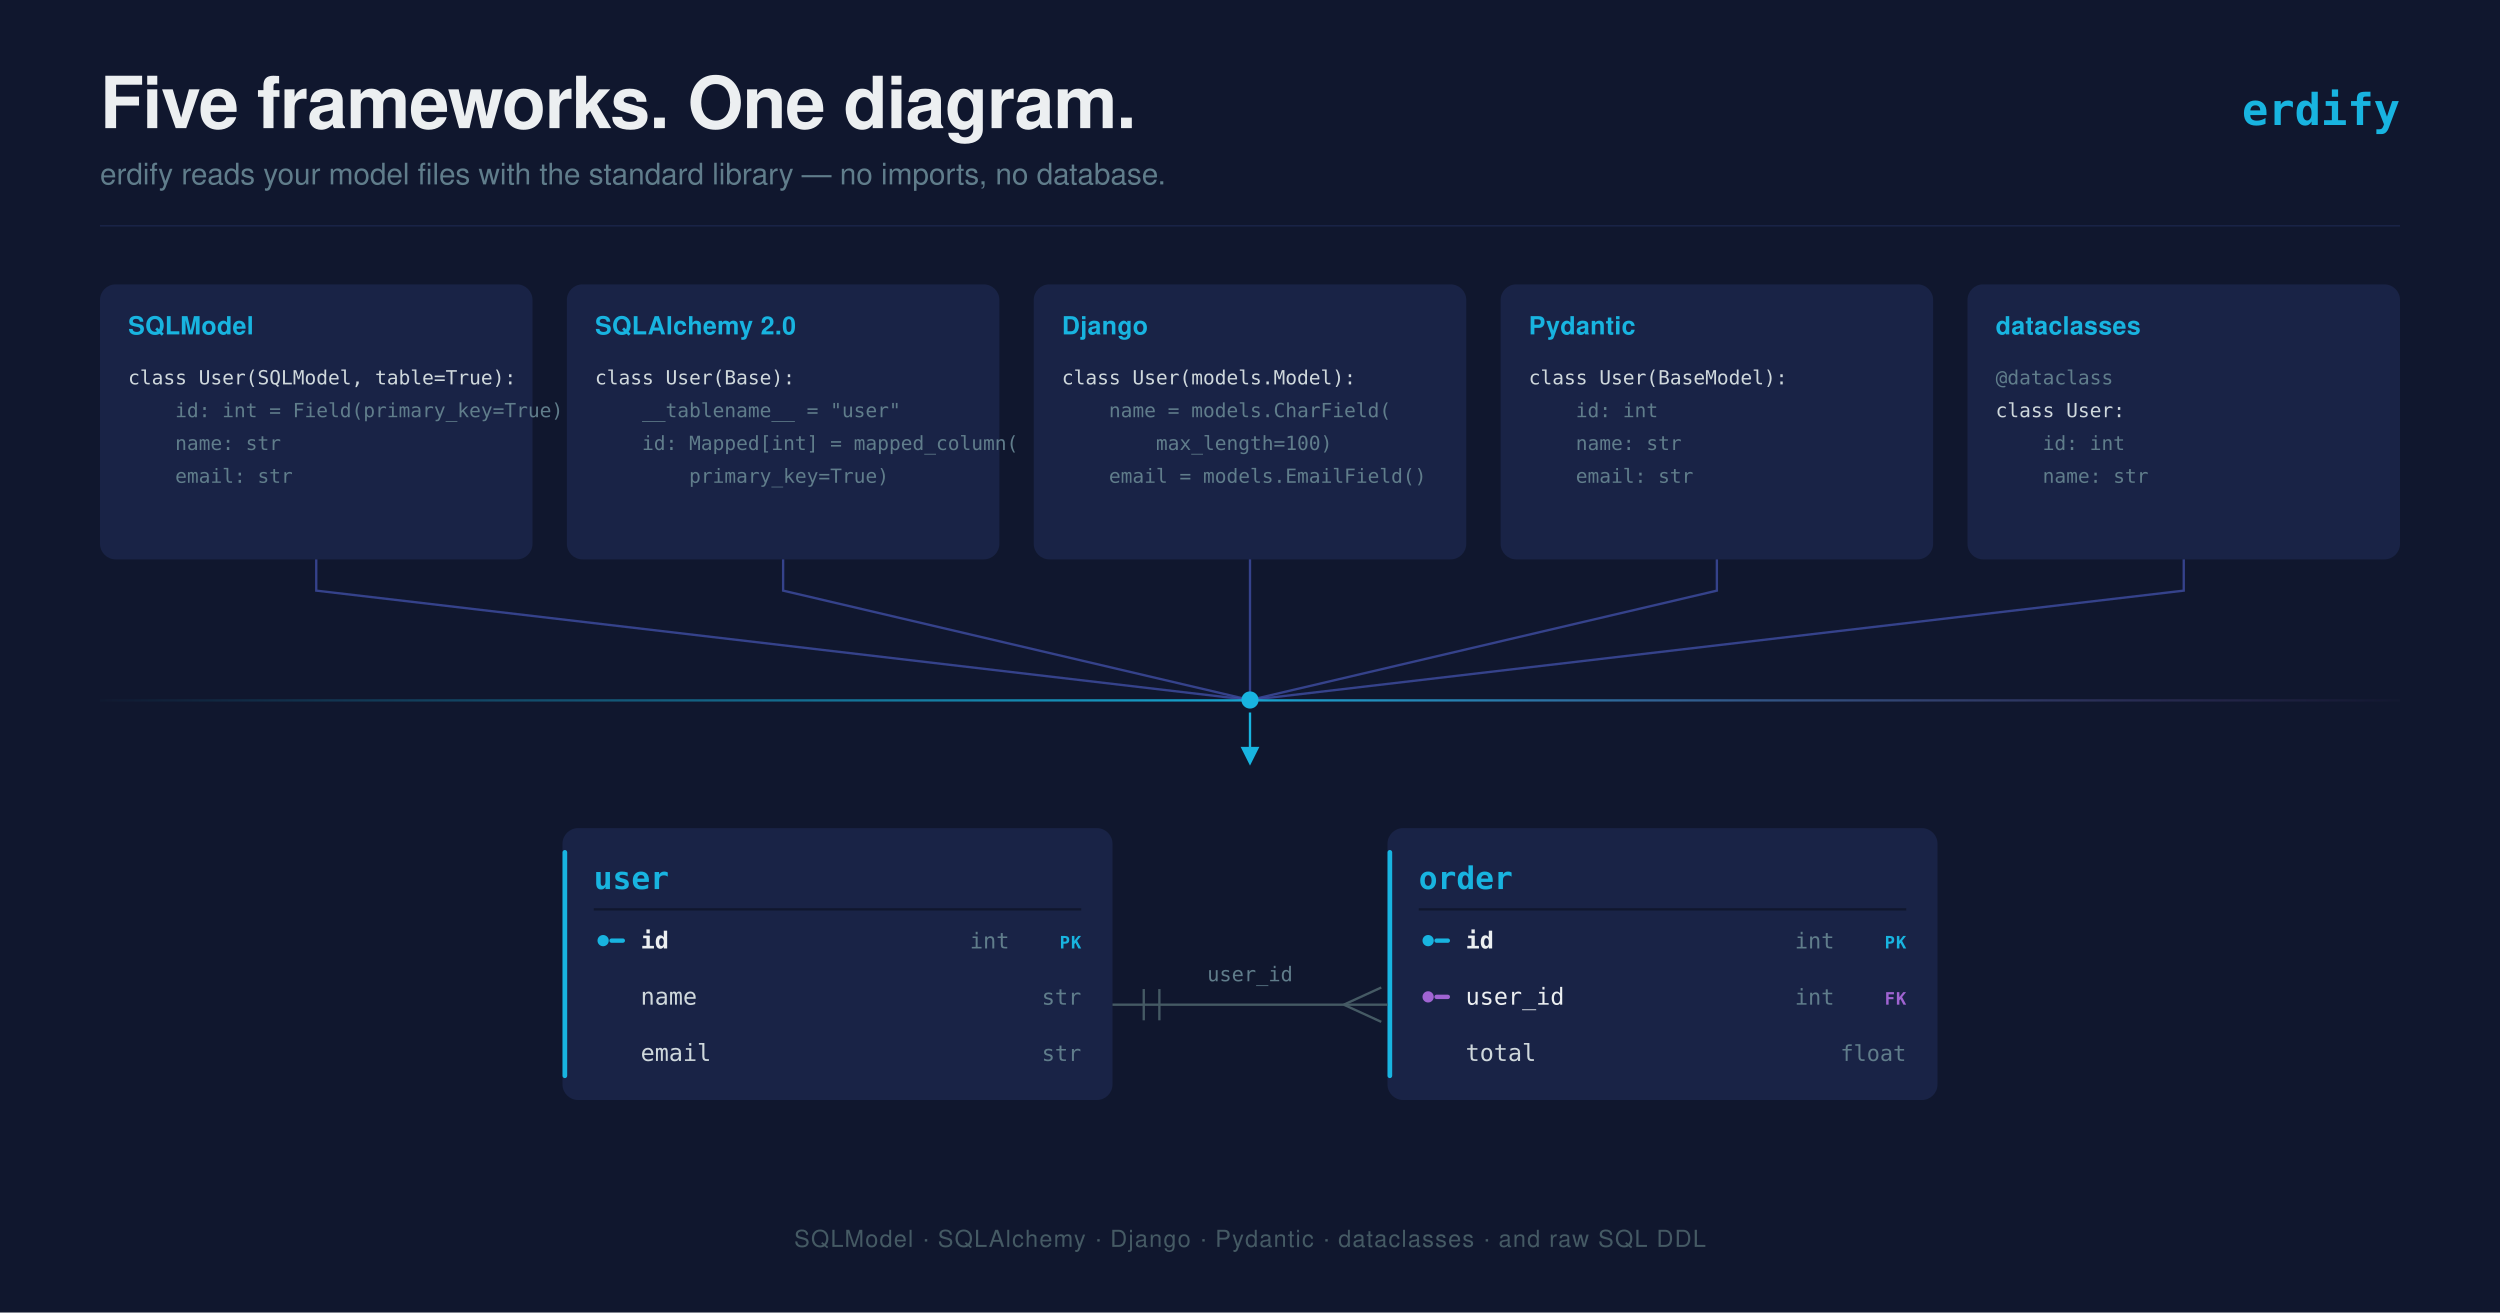
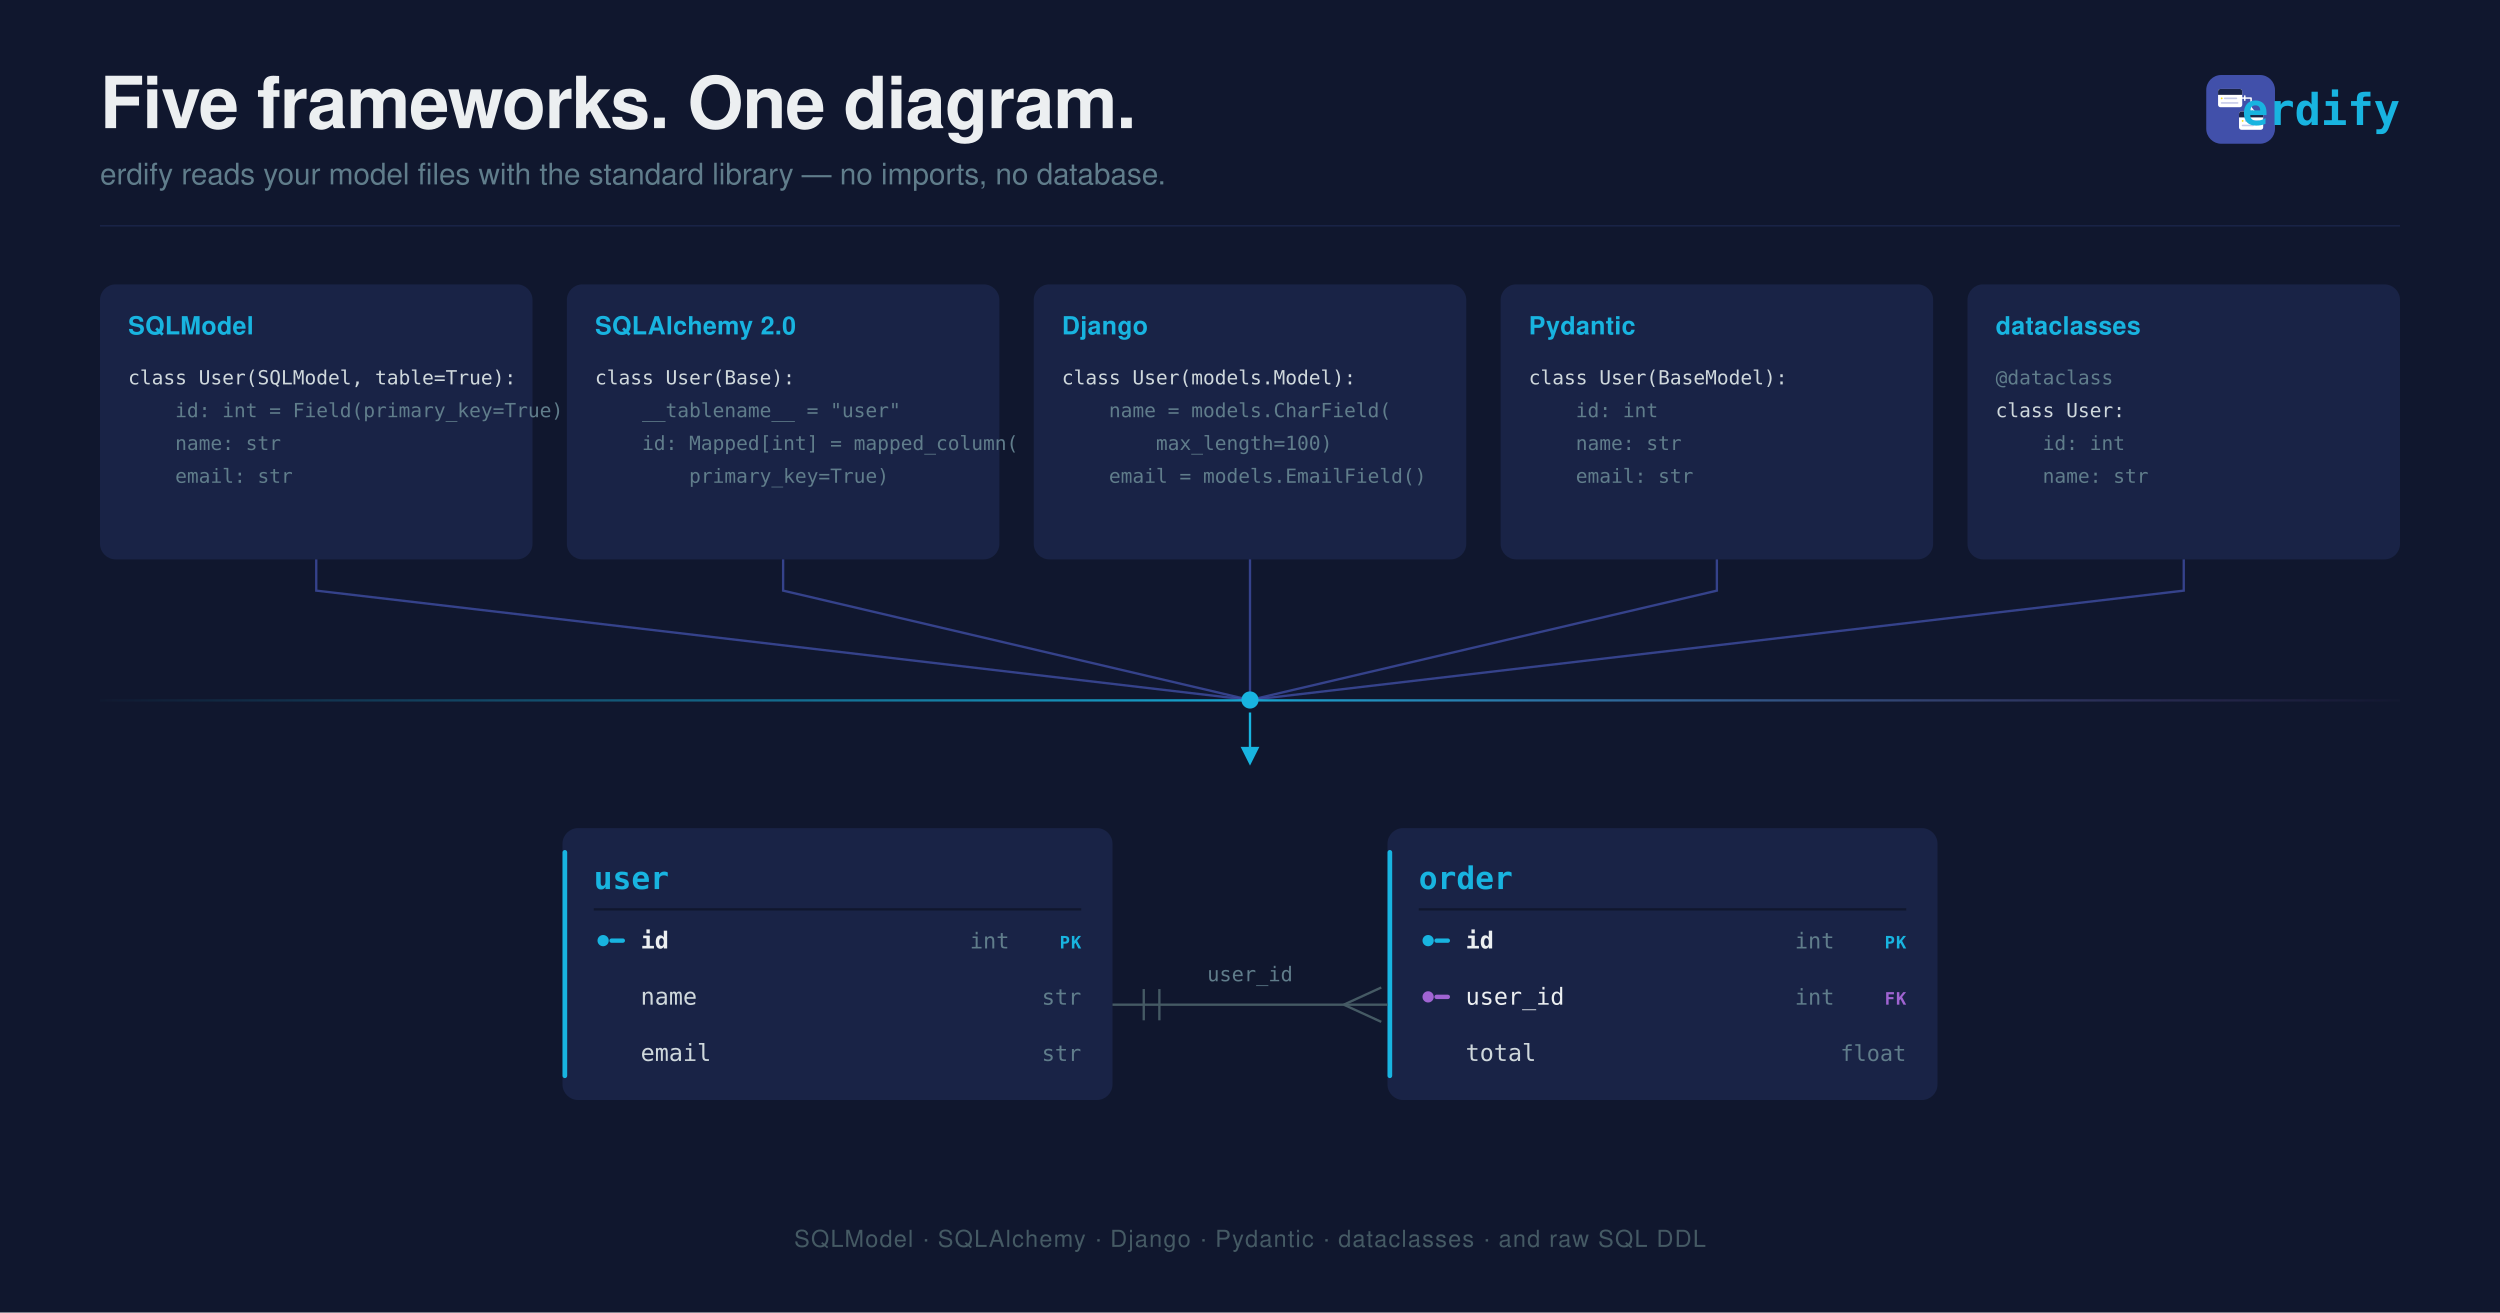
<svg xmlns="http://www.w3.org/2000/svg" width="1600" height="840" viewBox="0 0 1600 840" role="img" aria-label="The same User and Order schema written in SQLModel, SQLAlchemy, Django, Pydantic and dataclasses, all producing one ERD">
  <defs>
    <linearGradient id="glow" x1="0" y1="0" x2="1" y2="0">
      <stop offset="0%" stop-color="#18b4e0" stop-opacity="0" />
      <stop offset="50%" stop-color="#18b4e0" stop-opacity="0.9" />
      <stop offset="100%" stop-color="#a064d2" stop-opacity="0" />
    </linearGradient>
  </defs>
  <rect width="1600" height="840" fill="#10172e" />
  <text x="64" y="82" font-family="Helvetica Neue, Helvetica, Arial, sans-serif" font-size="46" font-weight="700" fill="#eceff1" text-anchor="start" letter-spacing="-0.6">Five frameworks. One diagram.</text>
  <text x="64" y="118" font-family="Helvetica Neue, Helvetica, Arial, sans-serif" font-size="19" font-weight="400" fill="#607d8b" text-anchor="start">erdify reads your model files with the standard library — no imports, no database.</text>
+   <svg x="1412" y="48" width="44" height="44" viewBox="0 0 1024 1024">
+     <rect width="1024" height="1024" rx="224" fill="#4150AA" />
+     <path d="M536 344H668V544" stroke="#FFFFFF" stroke-width="22" stroke-linecap="round" stroke-linejoin="round" fill="none" />
+     <path d="M574 312V376" stroke="#FFFFFF" stroke-width="22" stroke-linecap="round" stroke-linejoin="round" fill="none" />
+     <path d="M668 488L622 544M668 488L714 544" stroke="#FFFFFF" stroke-width="22" stroke-linecap="round" stroke-linejoin="round" fill="none" />
+     <rect x="176" y="208" width="360" height="272" rx="36" fill="#FFFFFF" />
+     <path d="M176 244a36 36 0 0 1 36-36h288a36 36 0 0 1 36 36v52H176z" fill="#192346" />
+     <circle cx="230" cy="348" r="14" fill="#F5DC19" />
+     <rect x="262" y="336" width="200" height="24" rx="12" fill="#C5CAE9" />
+     <rect x="216" y="404" width="264" height="24" rx="12" fill="#C5CAE9" />
+     <rect x="488" y="544" width="360" height="272" rx="36" fill="#FFFFFF" />
+     <path d="M488 580a36 36 0 0 1 36-36h288a36 36 0 0 1 36 36v52H488z" fill="#192346" />
+     <circle cx="542" cy="684" r="14" fill="#F5DC19" />
+     <rect x="574" y="672" width="220" height="24" rx="12" fill="#C5CAE9" />
+     <rect x="528" y="740" width="180" height="24" rx="12" fill="#C5CAE9" />
+   </svg>
  <text x="1536" y="80" font-family="DejaVu Sans Mono, Menlo, Consolas, monospace" font-size="28" font-weight="700" fill="#18b4e0" text-anchor="end">erdify</text>
  <rect x="64" y="144" width="1472" height="1" fill="#192346" />
  <rect x="64.0" y="182" width="276.8" height="176" rx="10" fill="#192346" />
  <text x="82.0" y="214" font-family="Helvetica Neue, Helvetica, Arial, sans-serif" font-size="16" font-weight="700" fill="#18b4e0" text-anchor="start" letter-spacing="0.2">SQLModel</text>
  <text x="82.0" y="246" font-family="DejaVu Sans Mono, Menlo, Consolas, monospace" font-size="12.5" font-weight="400" fill="#cfd8dc" text-anchor="start" xml:space="preserve">class User(SQLModel, table=True):</text>
  <text x="82.0" y="267" font-family="DejaVu Sans Mono, Menlo, Consolas, monospace" font-size="12.5" font-weight="400" fill="#607d8b" text-anchor="start" xml:space="preserve">    id: int = Field(primary_key=True)</text>
  <text x="82.0" y="288" font-family="DejaVu Sans Mono, Menlo, Consolas, monospace" font-size="12.5" font-weight="400" fill="#607d8b" text-anchor="start" xml:space="preserve">    name: str</text>
  <text x="82.0" y="309" font-family="DejaVu Sans Mono, Menlo, Consolas, monospace" font-size="12.5" font-weight="400" fill="#607d8b" text-anchor="start" xml:space="preserve">    email: str</text>
  <rect x="362.8" y="182" width="276.8" height="176" rx="10" fill="#192346" />
  <text x="380.8" y="214" font-family="Helvetica Neue, Helvetica, Arial, sans-serif" font-size="16" font-weight="700" fill="#18b4e0" text-anchor="start" letter-spacing="0.2">SQLAlchemy 2.0</text>
  <text x="380.8" y="246" font-family="DejaVu Sans Mono, Menlo, Consolas, monospace" font-size="12.5" font-weight="400" fill="#cfd8dc" text-anchor="start" xml:space="preserve">class User(Base):</text>
  <text x="380.8" y="267" font-family="DejaVu Sans Mono, Menlo, Consolas, monospace" font-size="12.5" font-weight="400" fill="#607d8b" text-anchor="start" xml:space="preserve">    __tablename__ = "user"</text>
  <text x="380.8" y="288" font-family="DejaVu Sans Mono, Menlo, Consolas, monospace" font-size="12.5" font-weight="400" fill="#607d8b" text-anchor="start" xml:space="preserve">    id: Mapped[int] = mapped_column(</text>
  <text x="380.8" y="309" font-family="DejaVu Sans Mono, Menlo, Consolas, monospace" font-size="12.5" font-weight="400" fill="#607d8b" text-anchor="start" xml:space="preserve">        primary_key=True)</text>
  <rect x="661.6" y="182" width="276.8" height="176" rx="10" fill="#192346" />
  <text x="679.6" y="214" font-family="Helvetica Neue, Helvetica, Arial, sans-serif" font-size="16" font-weight="700" fill="#18b4e0" text-anchor="start" letter-spacing="0.2">Django</text>
  <text x="679.6" y="246" font-family="DejaVu Sans Mono, Menlo, Consolas, monospace" font-size="12.5" font-weight="400" fill="#cfd8dc" text-anchor="start" xml:space="preserve">class User(models.Model):</text>
  <text x="679.6" y="267" font-family="DejaVu Sans Mono, Menlo, Consolas, monospace" font-size="12.5" font-weight="400" fill="#607d8b" text-anchor="start" xml:space="preserve">    name = models.CharField(</text>
  <text x="679.6" y="288" font-family="DejaVu Sans Mono, Menlo, Consolas, monospace" font-size="12.5" font-weight="400" fill="#607d8b" text-anchor="start" xml:space="preserve">        max_length=100)</text>
  <text x="679.6" y="309" font-family="DejaVu Sans Mono, Menlo, Consolas, monospace" font-size="12.5" font-weight="400" fill="#607d8b" text-anchor="start" xml:space="preserve">    email = models.EmailField()</text>
  <rect x="960.4" y="182" width="276.8" height="176" rx="10" fill="#192346" />
  <text x="978.4" y="214" font-family="Helvetica Neue, Helvetica, Arial, sans-serif" font-size="16" font-weight="700" fill="#18b4e0" text-anchor="start" letter-spacing="0.2">Pydantic</text>
  <text x="978.4" y="246" font-family="DejaVu Sans Mono, Menlo, Consolas, monospace" font-size="12.5" font-weight="400" fill="#cfd8dc" text-anchor="start" xml:space="preserve">class User(BaseModel):</text>
  <text x="978.4" y="267" font-family="DejaVu Sans Mono, Menlo, Consolas, monospace" font-size="12.5" font-weight="400" fill="#607d8b" text-anchor="start" xml:space="preserve">    id: int</text>
  <text x="978.4" y="288" font-family="DejaVu Sans Mono, Menlo, Consolas, monospace" font-size="12.5" font-weight="400" fill="#607d8b" text-anchor="start" xml:space="preserve">    name: str</text>
  <text x="978.4" y="309" font-family="DejaVu Sans Mono, Menlo, Consolas, monospace" font-size="12.5" font-weight="400" fill="#607d8b" text-anchor="start" xml:space="preserve">    email: str</text>
  <rect x="1259.2" y="182" width="276.8" height="176" rx="10" fill="#192346" />
  <text x="1277.2" y="214" font-family="Helvetica Neue, Helvetica, Arial, sans-serif" font-size="16" font-weight="700" fill="#18b4e0" text-anchor="start" letter-spacing="0.2">dataclasses</text>
  <text x="1277.2" y="246" font-family="DejaVu Sans Mono, Menlo, Consolas, monospace" font-size="12.5" font-weight="400" fill="#607d8b" text-anchor="start" xml:space="preserve">@dataclass</text>
  <text x="1277.2" y="267" font-family="DejaVu Sans Mono, Menlo, Consolas, monospace" font-size="12.5" font-weight="400" fill="#cfd8dc" text-anchor="start" xml:space="preserve">class User:</text>
  <text x="1277.2" y="288" font-family="DejaVu Sans Mono, Menlo, Consolas, monospace" font-size="12.5" font-weight="400" fill="#607d8b" text-anchor="start" xml:space="preserve">    id: int</text>
  <text x="1277.2" y="309" font-family="DejaVu Sans Mono, Menlo, Consolas, monospace" font-size="12.5" font-weight="400" fill="#607d8b" text-anchor="start" xml:space="preserve">    name: str</text>
  <path d="M 202.4 358 V 378 L 800.0 448" fill="none" stroke="#4150aa" stroke-width="1.5" opacity="0.75" />
  <path d="M 501.2 358 V 378 L 800.0 448" fill="none" stroke="#4150aa" stroke-width="1.5" opacity="0.75" />
  <path d="M 800.0 358 V 378 L 800.0 448" fill="none" stroke="#4150aa" stroke-width="1.5" opacity="0.75" />
  <path d="M 1098.8 358 V 378 L 800.0 448" fill="none" stroke="#4150aa" stroke-width="1.5" opacity="0.75" />
  <path d="M 1397.6 358 V 378 L 800.0 448" fill="none" stroke="#4150aa" stroke-width="1.5" opacity="0.75" />
  <rect x="64" y="447.5" width="1472" height="1.5" fill="url(#glow)" />
  <circle cx="800.0" cy="448" r="5.5" fill="#18b4e0" />
  <path d="M 800.0 456 V 482" stroke="#18b4e0" stroke-width="1.5" />
  <path d="M 794.0 478 L 800.0 490 L 806.0 478 Z" fill="#18b4e0" />
  <rect x="360.0" y="530" width="352" height="174" rx="10" fill="#192346" />
  <rect x="360.0" y="544" width="3" height="146" rx="1.5" fill="#18b4e0" />
  <path d="M 380.0 582 H 692.0" stroke="#10172e" stroke-width="1.5" />
  <text x="380.0" y="569" font-family="DejaVu Sans Mono, Menlo, Consolas, monospace" font-size="20" font-weight="700" fill="#18b4e0" text-anchor="start">user</text>
  <circle cx="386.0" cy="602" r="3.6" fill="#18b4e0" />
  <rect x="390.0" y="600.6" width="10" height="2.8" rx="1.4" fill="#18b4e0" />
  <text x="692.0" y="607" font-family="DejaVu Sans Mono, Menlo, Consolas, monospace" font-size="11" font-weight="700" fill="#18b4e0" text-anchor="end" letter-spacing="0.6">PK</text>
  <text x="410.0" y="607" font-family="DejaVu Sans Mono, Menlo, Consolas, monospace" font-size="15" font-weight="700" fill="#eceff1" text-anchor="start">id</text>
  <text x="646.0" y="607" font-family="DejaVu Sans Mono, Menlo, Consolas, monospace" font-size="14" font-weight="400" fill="#607d8b" text-anchor="end">int</text>
  <text x="410.0" y="643" font-family="DejaVu Sans Mono, Menlo, Consolas, monospace" font-size="15" font-weight="400" fill="#cfd8dc" text-anchor="start">name</text>
  <text x="692.0" y="643" font-family="DejaVu Sans Mono, Menlo, Consolas, monospace" font-size="14" font-weight="400" fill="#607d8b" text-anchor="end">str</text>
  <text x="410.0" y="679" font-family="DejaVu Sans Mono, Menlo, Consolas, monospace" font-size="15" font-weight="400" fill="#cfd8dc" text-anchor="start">email</text>
  <text x="692.0" y="679" font-family="DejaVu Sans Mono, Menlo, Consolas, monospace" font-size="14" font-weight="400" fill="#607d8b" text-anchor="end">str</text>
  <rect x="888.0" y="530" width="352" height="174" rx="10" fill="#192346" />
  <rect x="888.0" y="544" width="3" height="146" rx="1.5" fill="#18b4e0" />
  <path d="M 908.0 582 H 1220.0" stroke="#10172e" stroke-width="1.5" />
  <text x="908.0" y="569" font-family="DejaVu Sans Mono, Menlo, Consolas, monospace" font-size="20" font-weight="700" fill="#18b4e0" text-anchor="start">order</text>
  <circle cx="914.0" cy="602" r="3.6" fill="#18b4e0" />
  <rect x="918.0" y="600.6" width="10" height="2.8" rx="1.4" fill="#18b4e0" />
  <text x="1220.0" y="607" font-family="DejaVu Sans Mono, Menlo, Consolas, monospace" font-size="11" font-weight="700" fill="#18b4e0" text-anchor="end" letter-spacing="0.6">PK</text>
  <text x="938.0" y="607" font-family="DejaVu Sans Mono, Menlo, Consolas, monospace" font-size="15" font-weight="700" fill="#eceff1" text-anchor="start">id</text>
  <text x="1174.0" y="607" font-family="DejaVu Sans Mono, Menlo, Consolas, monospace" font-size="14" font-weight="400" fill="#607d8b" text-anchor="end">int</text>
  <circle cx="914.0" cy="638" r="3.6" fill="#a064d2" />
  <rect x="918.0" y="636.6" width="10" height="2.8" rx="1.4" fill="#a064d2" />
  <text x="1220.0" y="643" font-family="DejaVu Sans Mono, Menlo, Consolas, monospace" font-size="11" font-weight="700" fill="#a064d2" text-anchor="end" letter-spacing="0.6">FK</text>
  <text x="938.0" y="643" font-family="DejaVu Sans Mono, Menlo, Consolas, monospace" font-size="15" font-weight="400" fill="#eceff1" text-anchor="start">user_id</text>
  <text x="1174.0" y="643" font-family="DejaVu Sans Mono, Menlo, Consolas, monospace" font-size="14" font-weight="400" fill="#607d8b" text-anchor="end">int</text>
  <text x="938.0" y="679" font-family="DejaVu Sans Mono, Menlo, Consolas, monospace" font-size="15" font-weight="400" fill="#cfd8dc" text-anchor="start">total</text>
  <text x="1220.0" y="679" font-family="DejaVu Sans Mono, Menlo, Consolas, monospace" font-size="14" font-weight="400" fill="#607d8b" text-anchor="end">float</text>
  <path d="M 712.0 643 H 888.0" stroke="#455a64" stroke-width="1.5" />
  <path d="M 732.0 633 V 653 M 742.0 633 V 653" stroke="#455a64" stroke-width="1.5" />
  <path d="M 860.0 643 L 884.0 632 M 860.0 643 L 884.0 654" stroke="#455a64" stroke-width="1.5" fill="none" />
  <text x="800.0" y="628" font-family="DejaVu Sans Mono, Menlo, Consolas, monospace" font-size="13" font-weight="400" fill="#607d8b" text-anchor="middle">user_id</text>
  <text x="800.0" y="798" font-family="Helvetica Neue, Helvetica, Arial, sans-serif" font-size="15" font-weight="400" fill="#455a64" text-anchor="middle" letter-spacing="0.8">SQLModel   ·   SQLAlchemy   ·   Django   ·   Pydantic   ·   dataclasses   ·   and raw SQL DDL</text>
</svg>
